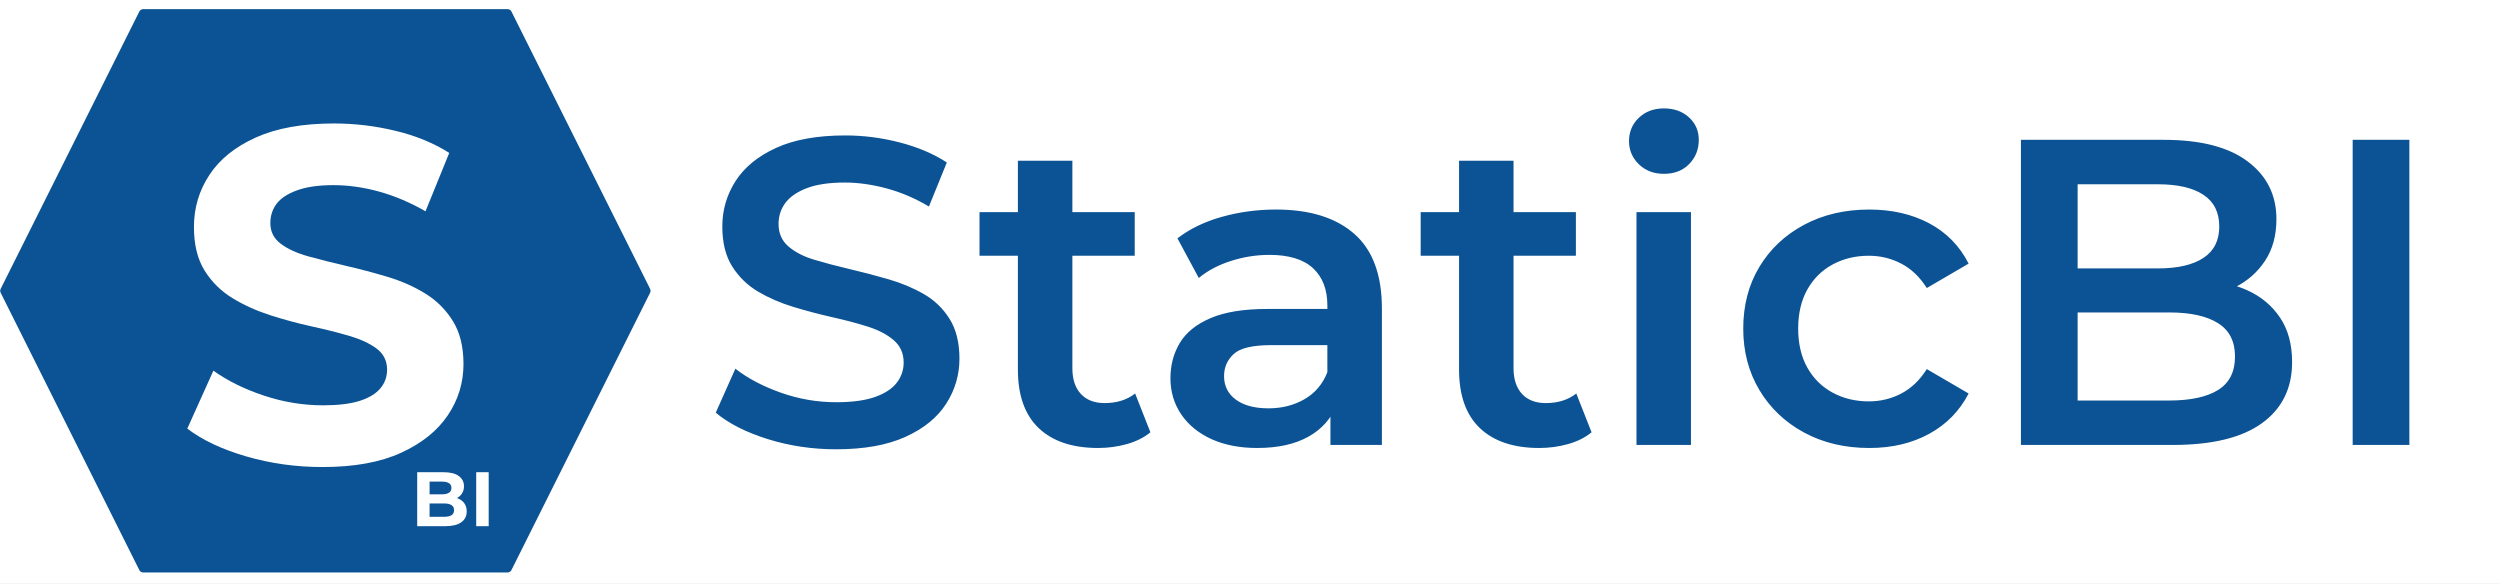
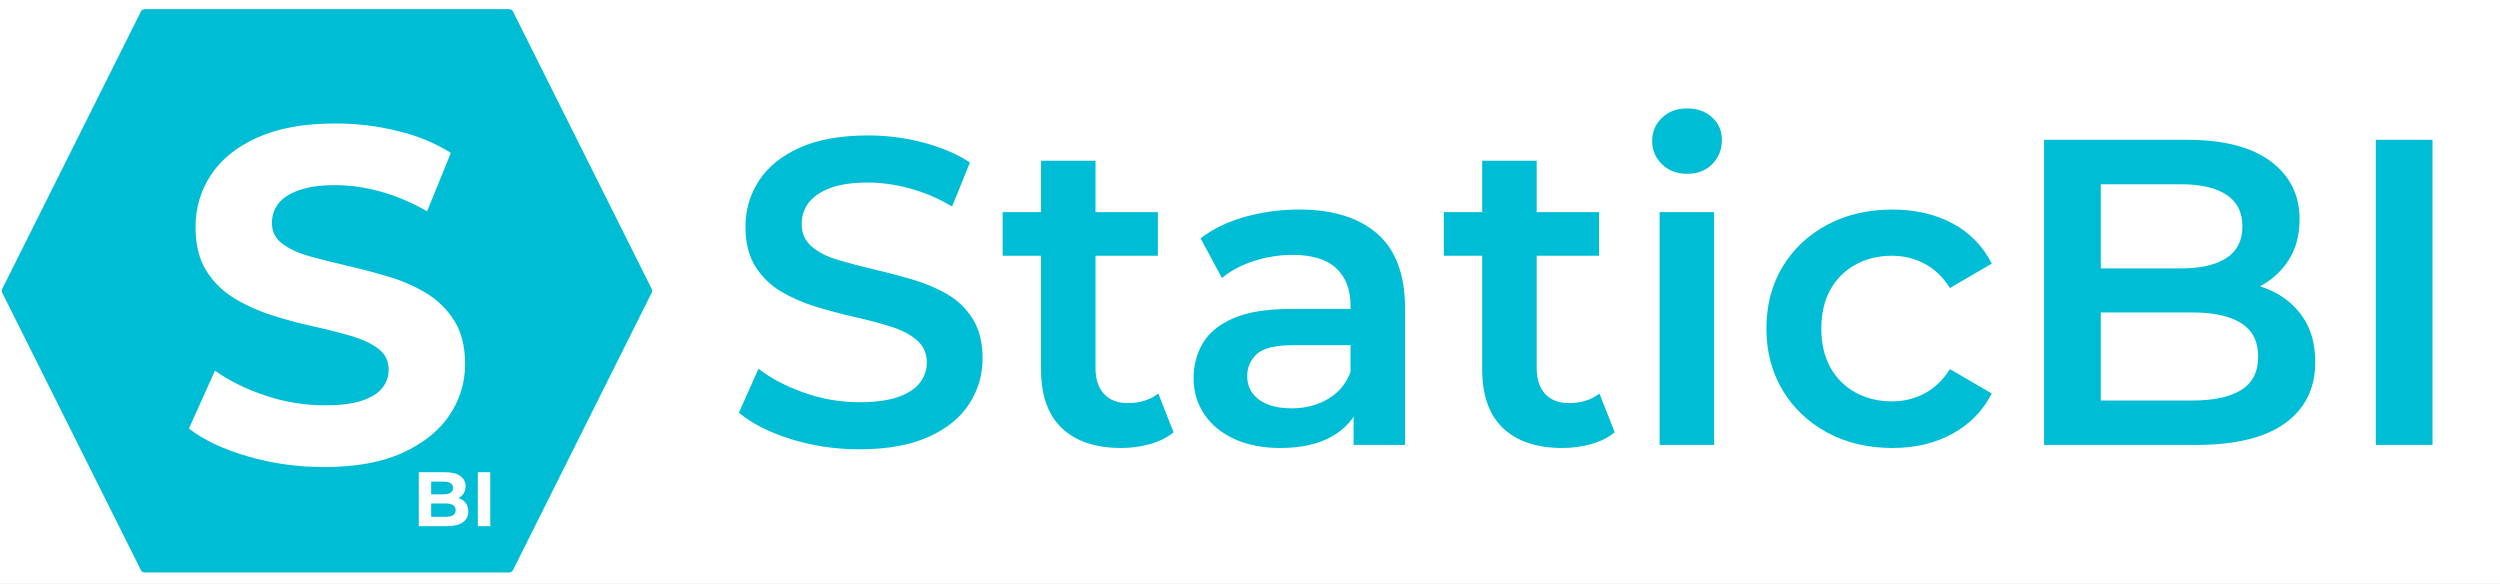
<svg xmlns="http://www.w3.org/2000/svg" version="1.1" viewBox="0.0 0.0 864.0 201.601" fill="none" stroke="none" stroke-linecap="square" stroke-miterlimit="10">
  <clipPath id="p.0">
    <path d="m0 0l864.0 0l0 201.601l-864.0 0l0 -201.601z" clip-rule="nonzero" />
  </clipPath>
  <g clip-path="url(#p.0)">
    <path fill="#ffffff" d="m0 0l864.0 0l0 201.601l-864.0 0z" fill-rule="evenodd" />
-     <path fill="#000000" fill-opacity="0.0" d="m233.101 0.135l645.323 0l0 201.984l-645.323 0z" fill-rule="evenodd" />
-     <path fill="#0b5394" d="m288.96 155.275q-12.359 0 -23.656 -3.531q-11.297 -3.547 -17.938 -9.125l6.781 -15.203q6.328 4.969 15.672 8.281q9.344 3.312 19.141 3.312q8.281 0 13.406 -1.797q5.125 -1.812 7.531 -4.906q2.406 -3.094 2.406 -7q0 -4.828 -3.469 -7.766q-3.453 -2.938 -8.953 -4.672q-5.5 -1.734 -12.203 -3.234q-6.703 -1.516 -13.422 -3.547q-6.703 -2.031 -12.203 -5.266q-5.484 -3.234 -8.953 -8.656q-3.469 -5.438 -3.469 -13.875q0 -8.578 4.594 -15.734q4.594 -7.156 14.016 -11.453q9.422 -4.297 23.875 -4.297q9.5 0 18.828 2.422q9.344 2.406 16.281 6.922l-6.188 15.219q-7.078 -4.219 -14.609 -6.25q-7.531 -2.031 -14.453 -2.031q-8.141 0 -13.188 1.953q-5.047 1.953 -7.391 5.125q-2.328 3.156 -2.328 7.234q0 4.812 3.391 7.75q3.391 2.938 8.891 4.594q5.5 1.656 12.266 3.25q6.781 1.578 13.484 3.531q6.719 1.953 12.203 5.125q5.5 3.156 8.891 8.594q3.391 5.422 3.391 13.703q0 8.437 -4.594 15.594q-4.594 7.156 -14.094 11.453q-9.484 4.281 -23.938 4.281zm90.544 -0.453q-13.266 0 -20.5 -6.844q-7.219 -6.859 -7.219 -20.266l0 -72.172l18.828 0l0 71.719q0 5.719 2.938 8.891q2.938 3.156 8.203 3.156q6.328 0 10.547 -3.312l5.281 13.406q-3.312 2.719 -8.141 4.078q-4.812 1.344 -9.938 1.344zm-40.984 -66.437l0 -15.062l53.641 0l0 15.062l-53.641 0zm121.281 65.391l0 -16.266l-1.062 -3.469l0 -28.469q0 -8.297 -4.969 -12.891q-4.969 -4.594 -15.062 -4.594q-6.781 0 -13.344 2.109q-6.547 2.109 -11.062 5.875l-7.375 -13.703q6.469 -4.969 15.438 -7.453q8.969 -2.5 18.609 -2.5q17.469 0 27.031 8.375q9.578 8.359 9.578 25.828l0 47.156l-17.781 0zm-25.312 1.047q-9.047 0 -15.828 -3.078q-6.766 -3.094 -10.469 -8.594q-3.688 -5.5 -3.688 -12.422q0 -6.781 3.234 -12.203q3.25 -5.422 10.625 -8.578q7.391 -3.172 19.594 -3.172l23.344 0l0 12.5l-21.984 0q-9.656 0 -12.969 3.094q-3.312 3.078 -3.312 7.609q0 5.109 4.062 8.125q4.078 3.016 11.312 3.016q6.922 0 12.422 -3.156q5.5 -3.172 7.906 -9.344l3.172 11.297q-2.719 7.078 -9.719 11.0q-7.0 3.906 -17.703 3.906zm97.48 0q-13.266 0 -20.5 -6.844q-7.219 -6.859 -7.219 -20.266l0 -72.172l18.828 0l0 71.719q0 5.719 2.938 8.891q2.938 3.156 8.203 3.156q6.328 0 10.547 -3.312l5.281 13.406q-3.312 2.719 -8.141 4.078q-4.812 1.344 -9.938 1.344zm-40.984 -66.437l0 -15.062l53.641 0l0 15.062l-53.641 0zm74.581 65.391l0 -80.453l18.828 0l0 80.453l-18.828 0zm9.484 -93.703q-5.281 0 -8.672 -3.312q-3.391 -3.328 -3.391 -7.984q0 -4.828 3.391 -8.062q3.391 -3.25 8.672 -3.25q5.266 0 8.656 3.094q3.391 3.094 3.391 7.766q0 4.969 -3.312 8.359q-3.312 3.391 -8.734 3.391zm70.961 94.75q-12.656 0 -22.531 -5.344q-9.859 -5.344 -15.438 -14.688q-5.578 -9.344 -5.578 -21.234q0 -12.062 5.578 -21.328q5.578 -9.266 15.438 -14.531q9.875 -5.281 22.531 -5.281q11.75 0 20.703 4.75q8.969 4.75 13.641 13.938l-14.453 8.438q-3.625 -5.734 -8.828 -8.438q-5.188 -2.719 -11.219 -2.719q-6.922 0 -12.5 3.016q-5.578 3.016 -8.75 8.672q-3.156 5.641 -3.156 13.484q0 7.828 3.156 13.484q3.172 5.641 8.75 8.656q5.578 3.016 12.5 3.016q6.031 0 11.219 -2.703q5.203 -2.719 8.828 -8.453l14.453 8.437q-4.672 9.047 -13.641 13.938q-8.953 4.891 -20.703 4.891zm52.422 -1.047l0 -105.453l49.422 0q18.984 0 28.922 7.453q9.953 7.453 9.953 19.953q0 8.438 -3.922 14.391q-3.922 5.953 -10.484 9.203q-6.547 3.234 -14.219 3.234l2.703 -5.422q8.891 0 15.969 3.234q7.078 3.234 11.219 9.422q4.156 6.172 4.156 15.359q0 13.562 -10.406 21.094q-10.391 7.531 -30.875 7.531l-52.438 0zm19.594 -15.359l31.641 0q10.984 0 16.859 -3.609q5.891 -3.625 5.891 -11.609q0 -7.844 -5.891 -11.531q-5.875 -3.688 -16.859 -3.688l-33.156 0l0 -15.219l29.234 0q10.25 0 15.734 -3.609q5.5 -3.625 5.5 -10.859q0 -7.375 -5.5 -10.984q-5.484 -3.625 -15.734 -3.625l-27.719 0l0 74.734zm95.056 15.359l0 -105.453l19.594 0l0 105.453l-19.594 0z" fill-rule="nonzero" />
-     <path fill="#0b5394" d="m1.569 100.5l47.921 -95.842l125.921 0l47.921 95.842l-47.921 95.842l-125.921 0z" fill-rule="evenodd" />
-     <path stroke="#0b5394" stroke-width="3.0" stroke-linejoin="round" stroke-linecap="butt" d="m1.569 100.5l47.921 -95.842l125.921 0l47.921 95.842l-47.921 95.842l-125.921 0z" fill-rule="evenodd" />
-     <path fill="#ffffff" d="m111.463 161.408q-13.766 0 -26.406 -3.688q-12.625 -3.688 -20.328 -9.594l9.016 -20.016q7.375 5.25 17.453 8.609q10.094 3.359 20.438 3.359q7.875 0 12.703 -1.547q4.844 -1.562 7.141 -4.344q2.297 -2.797 2.297 -6.406q0 -4.594 -3.609 -7.297q-3.609 -2.703 -9.516 -4.422q-5.906 -1.719 -13.047 -3.281q-7.125 -1.562 -14.266 -3.859q-7.125 -2.297 -13.031 -5.906q-5.906 -3.609 -9.594 -9.5q-3.688 -5.906 -3.688 -15.094q0 -9.844 5.328 -17.953q5.328 -8.125 16.062 -12.953q10.75 -4.844 26.984 -4.844q10.828 0 21.312 2.547q10.5 2.531 18.547 7.625l-8.203 20.172q-8.031 -4.594 -16.078 -6.812q-8.031 -2.219 -15.734 -2.219q-7.719 0 -12.641 1.812q-4.906 1.797 -7.047 4.672q-2.125 2.875 -2.125 6.641q0 4.422 3.609 7.141q3.609 2.703 9.5 4.344q5.906 1.641 13.031 3.281q7.141 1.641 14.281 3.781q7.141 2.125 13.031 5.734q5.906 3.594 9.594 9.5q3.703 5.906 3.703 14.922q0 9.688 -5.422 17.719q-5.406 8.031 -16.156 12.953q-10.734 4.922 -27.141 4.922z" fill-rule="nonzero" />
-     <path fill="#000000" fill-opacity="0.0" d="m122.69 147.253l67.685 0l0 51.717l-67.685 0z" fill-rule="evenodd" />
-     <path fill="#ffffff" d="m144.184 181.853l0 -18.656l9.109 0q3.516 0 5.281 1.328q1.781 1.328 1.781 3.516q0 1.469 -0.719 2.547q-0.719 1.078 -1.969 1.672q-1.25 0.578 -2.875 0.578l0.5 -1.094q1.766 0 3.125 0.578q1.359 0.578 2.109 1.703q0.766 1.109 0.766 2.734q0 2.406 -1.891 3.75q-1.891 1.344 -5.578 1.344l-9.641 0zm4.281 -3.25l5.047 0q1.672 0 2.531 -0.547q0.875 -0.547 0.875 -1.75q0 -1.172 -0.875 -1.734q-0.859 -0.578 -2.531 -0.578l-5.359 0l0 -3.156l4.609 0q1.578 0 2.406 -0.547q0.844 -0.547 0.844 -1.656q0 -1.094 -0.844 -1.641q-0.828 -0.547 -2.406 -0.547l-4.297 0l0 12.156zm16.111 3.25l0 -18.656l4.312 0l0 18.656l-4.312 0z" fill-rule="nonzero" />
+     <path fill="#000000" fill-opacity="0.0" d="m241.101 0.135l645.323 0l0 201.984l-645.323 0z" fill-rule="evenodd" />
+     <path fill="#00bdd6" d="m296.96 155.275q-12.359 0 -23.656 -3.531q-11.297 -3.547 -17.938 -9.125l6.781 -15.203q6.328 4.969 15.672 8.281q9.344 3.312 19.141 3.312q8.281 0 13.406 -1.797q5.125 -1.812 7.531 -4.906q2.406 -3.094 2.406 -7q0 -4.828 -3.469 -7.766q-3.453 -2.938 -8.953 -4.672q-5.5 -1.734 -12.203 -3.234q-6.703 -1.516 -13.422 -3.547q-6.703 -2.031 -12.203 -5.266q-5.484 -3.234 -8.953 -8.656q-3.469 -5.438 -3.469 -13.875q0 -8.578 4.594 -15.734q4.594 -7.156 14.016 -11.453q9.422 -4.297 23.875 -4.297q9.5 0 18.828 2.422q9.344 2.406 16.281 6.922l-6.188 15.219q-7.078 -4.219 -14.609 -6.25q-7.531 -2.031 -14.453 -2.031q-8.141 0 -13.188 1.953q-5.047 1.953 -7.391 5.125q-2.328 3.156 -2.328 7.234q0 4.812 3.391 7.75q3.391 2.938 8.891 4.594q5.5 1.656 12.266 3.25q6.781 1.578 13.484 3.531q6.719 1.953 12.203 5.125q5.5 3.156 8.891 8.594q3.391 5.422 3.391 13.703q0 8.437 -4.594 15.594q-4.594 7.156 -14.094 11.453q-9.484 4.281 -23.938 4.281zm90.544 -0.453q-13.266 0 -20.5 -6.844q-7.219 -6.859 -7.219 -20.266l0 -72.172l18.828 0l0 71.719q0 5.719 2.938 8.891q2.938 3.156 8.203 3.156q6.328 0 10.547 -3.312l5.281 13.406q-3.312 2.719 -8.141 4.078q-4.812 1.344 -9.938 1.344zm-40.984 -66.437l0 -15.062l53.641 0l0 15.062l-53.641 0zm121.281 65.391l0 -16.266l-1.062 -3.469l0 -28.469q0 -8.297 -4.969 -12.891q-4.969 -4.594 -15.062 -4.594q-6.781 0 -13.344 2.109q-6.547 2.109 -11.062 5.875l-7.375 -13.703q6.469 -4.969 15.438 -7.453q8.969 -2.5 18.609 -2.5q17.469 0 27.031 8.375q9.578 8.359 9.578 25.828l0 47.156l-17.781 0zm-25.312 1.047q-9.047 0 -15.828 -3.078q-6.766 -3.094 -10.469 -8.594q-3.688 -5.5 -3.688 -12.422q0 -6.781 3.234 -12.203q3.25 -5.422 10.625 -8.578q7.391 -3.172 19.594 -3.172l23.344 0l0 12.5l-21.984 0q-9.656 0 -12.969 3.094q-3.312 3.078 -3.312 7.609q0 5.109 4.062 8.125q4.078 3.016 11.312 3.016q6.922 0 12.422 -3.156q5.5 -3.172 7.906 -9.344l3.172 11.297q-2.719 7.078 -9.719 11.0q-7.0 3.906 -17.703 3.906zm97.48 0q-13.266 0 -20.5 -6.844q-7.219 -6.859 -7.219 -20.266l0 -72.172l18.828 0l0 71.719q0 5.719 2.938 8.891q2.938 3.156 8.203 3.156q6.328 0 10.547 -3.312l5.281 13.406q-3.312 2.719 -8.141 4.078q-4.812 1.344 -9.938 1.344zm-40.984 -66.437l0 -15.062l53.641 0l0 15.062l-53.641 0zm74.581 65.391l0 -80.453l18.828 0l0 80.453l-18.828 0zm9.484 -93.703q-5.281 0 -8.672 -3.312q-3.391 -3.328 -3.391 -7.984q0 -4.828 3.391 -8.062q3.391 -3.25 8.672 -3.25q5.266 0 8.656 3.094q3.391 3.094 3.391 7.766q0 4.969 -3.312 8.359q-3.312 3.391 -8.734 3.391zm70.961 94.75q-12.656 0 -22.531 -5.344q-9.859 -5.344 -15.438 -14.688q-5.578 -9.344 -5.578 -21.234q0 -12.062 5.578 -21.328q5.578 -9.266 15.438 -14.531q9.875 -5.281 22.531 -5.281q11.75 0 20.703 4.75q8.969 4.75 13.641 13.938l-14.453 8.438q-3.625 -5.734 -8.828 -8.438q-5.188 -2.719 -11.219 -2.719q-6.922 0 -12.5 3.016q-5.578 3.016 -8.75 8.672q-3.156 5.641 -3.156 13.484q0 7.828 3.156 13.484q3.172 5.641 8.75 8.656q5.578 3.016 12.5 3.016q6.031 0 11.219 -2.703q5.203 -2.719 8.828 -8.453l14.453 8.437q-4.672 9.047 -13.641 13.938q-8.953 4.891 -20.703 4.891zm52.422 -1.047l0 -105.453l49.422 0q18.984 0 28.922 7.453q9.953 7.453 9.953 19.953q0 8.438 -3.922 14.391q-3.922 5.953 -10.484 9.203q-6.547 3.234 -14.219 3.234l2.703 -5.422q8.891 0 15.969 3.234q7.078 3.234 11.219 9.422q4.156 6.172 4.156 15.359q0 13.562 -10.406 21.094q-10.391 7.531 -30.875 7.531l-52.438 0zm19.594 -15.359l31.641 0q10.984 0 16.859 -3.609q5.891 -3.625 5.891 -11.609q0 -7.844 -5.891 -11.531q-5.875 -3.688 -16.859 -3.688l-33.156 0l0 -15.219l29.234 0q10.25 0 15.734 -3.609q5.5 -3.625 5.5 -10.859q0 -7.375 -5.5 -10.984q-5.484 -3.625 -15.734 -3.625l-27.719 0l0 74.734zm95.056 15.359l0 -105.453l19.594 0l0 105.453l-19.594 0z" fill-rule="nonzero" />
+     <path fill="#00bdd6" d="m2.12 100.5l47.921 -95.842l125.921 0l47.921 95.842l-47.921 95.842l-125.921 0z" fill-rule="evenodd" />
+     <path stroke="#00bdd6" stroke-width="3.0" stroke-linejoin="round" stroke-linecap="butt" d="m2.12 100.5l47.921 -95.842l125.921 0l47.921 95.842l-47.921 95.842l-125.921 0z" fill-rule="evenodd" />
+     <path fill="#ffffff" d="m112.014 161.408q-13.766 0 -26.406 -3.688q-12.625 -3.688 -20.328 -9.594l9.016 -20.016q7.375 5.25 17.453 8.609q10.094 3.359 20.438 3.359q7.875 0 12.703 -1.547q4.844 -1.562 7.141 -4.344q2.297 -2.797 2.297 -6.406q0 -4.594 -3.609 -7.297q-3.609 -2.703 -9.516 -4.422q-5.906 -1.719 -13.047 -3.281q-7.125 -1.562 -14.266 -3.859q-7.125 -2.297 -13.031 -5.906q-5.906 -3.609 -9.594 -9.5q-3.688 -5.906 -3.688 -15.094q0 -9.844 5.328 -17.953q5.328 -8.125 16.062 -12.953q10.75 -4.844 26.984 -4.844q10.828 0 21.312 2.547q10.5 2.531 18.547 7.625l-8.203 20.172q-8.031 -4.594 -16.078 -6.812q-8.031 -2.219 -15.734 -2.219q-7.719 0 -12.641 1.812q-4.906 1.797 -7.047 4.672q-2.125 2.875 -2.125 6.641q0 4.422 3.609 7.141q3.609 2.703 9.5 4.344q5.906 1.641 13.031 3.281q7.141 1.641 14.281 3.781q7.141 2.125 13.031 5.734q5.906 3.594 9.594 9.5q3.703 5.906 3.703 14.922q0 9.688 -5.422 17.719q-5.406 8.031 -16.156 12.953q-10.734 4.922 -27.141 4.922z" fill-rule="nonzero" />
+     <path fill="#000000" fill-opacity="0.0" d="m123.241 147.253l67.685 0l0 51.717l-67.685 0z" fill-rule="evenodd" />
+     <path fill="#ffffff" d="m144.734 181.853l0 -18.656l9.109 0q3.516 0 5.281 1.328q1.781 1.328 1.781 3.516q0 1.469 -0.719 2.547q-0.719 1.078 -1.969 1.672q-1.25 0.578 -2.875 0.578l0.5 -1.094q1.766 0 3.125 0.578q1.359 0.578 2.109 1.703q0.766 1.109 0.766 2.734q0 2.406 -1.891 3.75q-1.891 1.344 -5.578 1.344l-9.641 0zm4.281 -3.25l5.047 0q1.672 0 2.531 -0.547q0.875 -0.547 0.875 -1.75q0 -1.172 -0.875 -1.734q-0.859 -0.578 -2.531 -0.578l-5.359 0l0 -3.156l4.609 0q1.578 0 2.406 -0.547q0.844 -0.547 0.844 -1.656q0 -1.094 -0.844 -1.641q-0.828 -0.547 -2.406 -0.547l-4.297 0l0 12.156zm16.111 3.25l0 -18.656l4.312 0l0 18.656l-4.312 0z" fill-rule="nonzero" />
  </g>
</svg>
